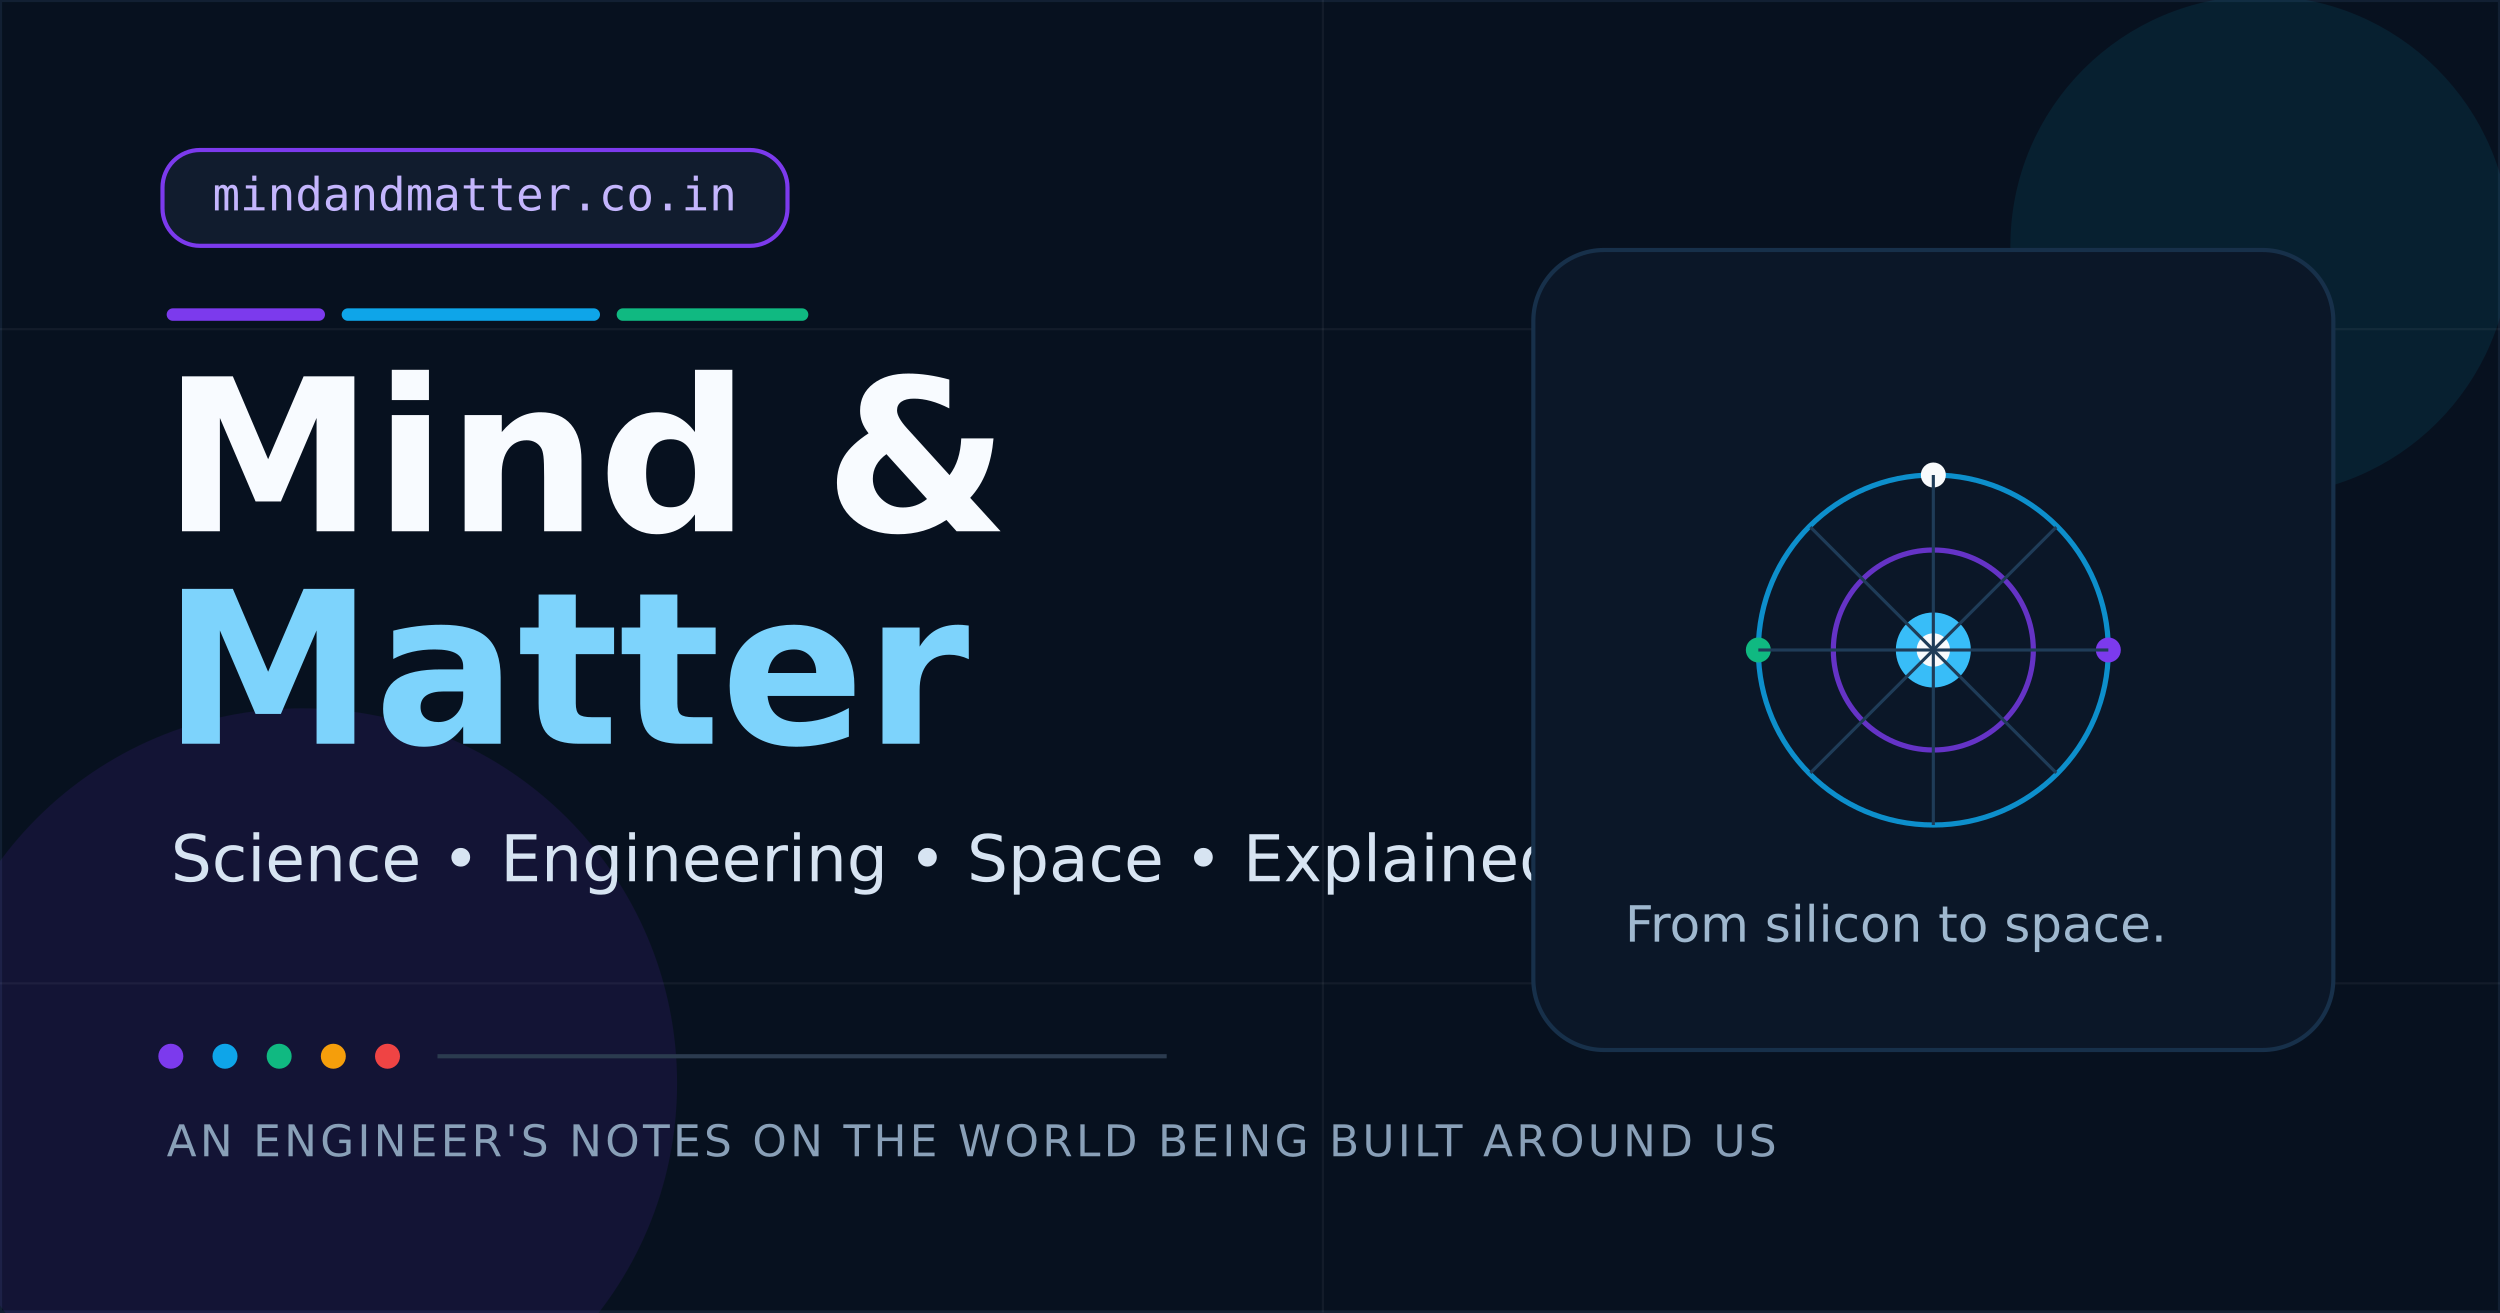
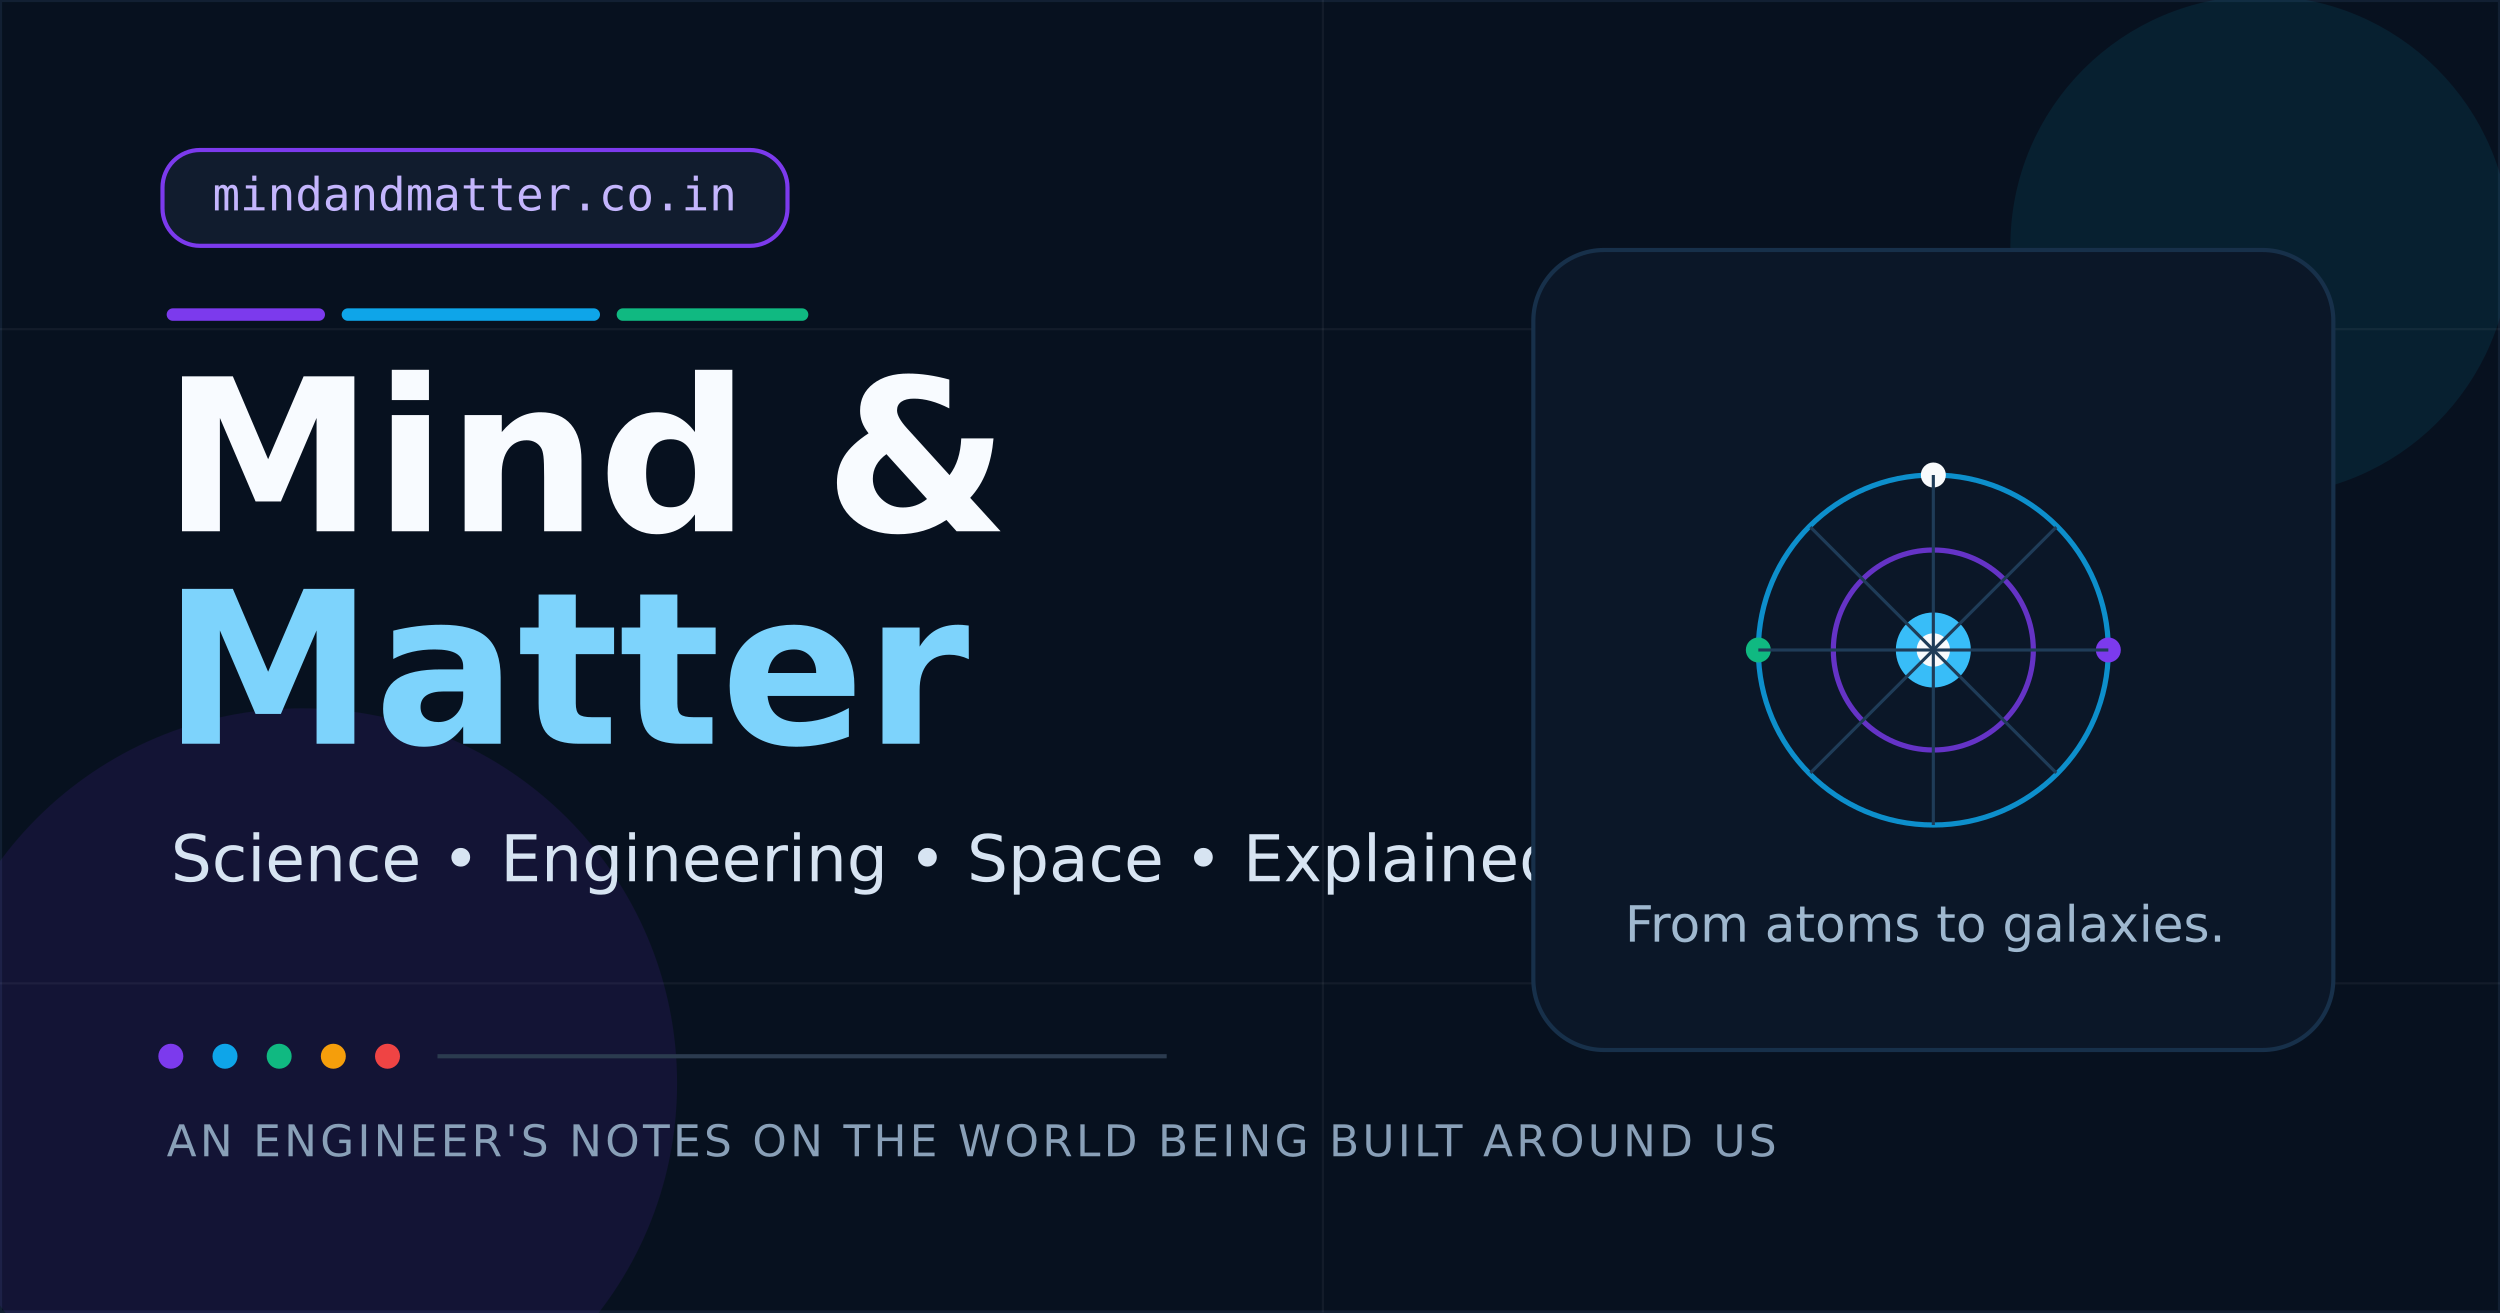
<svg xmlns="http://www.w3.org/2000/svg" width="1200" height="630" viewBox="0 0 1200 630">
  <rect width="1200" height="630" fill="#07111f" />
  <rect x="0" y="0" width="1200" height="630" fill="none" stroke="#122033" stroke-width="2" />
  <circle cx="145" cy="520" r="180" fill="#6d28d9" opacity="0.12" />
  <circle cx="1085" cy="118" r="120" fill="#0891b2" opacity="0.12" />
  <g stroke="#ffffff" stroke-opacity="0.05" stroke-width="1">
    <line x1="0" y1="158" x2="1200" y2="158" />
    <line x1="0" y1="472" x2="1200" y2="472" />
    <line x1="635" y1="0" x2="635" y2="630" />
  </g>
  <rect x="78" y="72" rx="18" ry="18" width="300" height="46" fill="#111c2e" stroke="#7c3aed" stroke-width="2" />
  <text x="102" y="101" font-family="DejaVu Sans Mono, Courier New, monospace" font-size="22" fill="#c4b5fd">mindandmatter.co.in</text>
  <text x="78" y="255" font-family="DejaVu Sans, Arial, sans-serif" font-size="102" font-weight="700" fill="#f8fbff">Mind &amp;</text>
  <text x="78" y="357" font-family="DejaVu Sans, Arial, sans-serif" font-size="102" font-weight="700" fill="#7dd3fc">Matter</text>
  <text x="82" y="423" font-family="DejaVu Sans, Arial, sans-serif" font-size="31" fill="#d7e4f2">Science  •  Engineering  •  Space  •  Explained</text>
  <rect x="80" y="148" width="76" height="6" rx="3" fill="#7c3aed" />
  <rect x="164" y="148" width="124" height="6" rx="3" fill="#0ea5e9" />
  <rect x="296" y="148" width="92" height="6" rx="3" fill="#10b981" />
  <circle cx="82" cy="507" r="6" fill="#7c3aed" />
  <circle cx="108" cy="507" r="6" fill="#0ea5e9" />
  <circle cx="134" cy="507" r="6" fill="#10b981" />
  <circle cx="160" cy="507" r="6" fill="#f59e0b" />
  <circle cx="186" cy="507" r="6" fill="#ef4444" />
  <line x1="210" y1="507" x2="560" y2="507" stroke="#2b3b4f" stroke-width="2" />
  <text x="80" y="555" font-family="DejaVu Sans, Arial, sans-serif" font-size="21" fill="#89a0b8" letter-spacing="1.6">AN ENGINEER'S NOTES ON THE WORLD BEING BUILT AROUND US</text>
  <rect x="736" y="120" rx="34" ry="34" width="384" height="384" fill="#0b1728" stroke="#17304a" stroke-width="2" />
  <circle cx="928" cy="312" r="84" fill="none" stroke="#0ea5e9" stroke-width="2.5" stroke-opacity="0.85" />
  <circle cx="928" cy="312" r="48" fill="none" stroke="#7c3aed" stroke-width="2.5" stroke-opacity="0.8" />
  <circle cx="928" cy="312" r="18" fill="#38bdf8" />
  <circle cx="928" cy="312" r="8" fill="#f8fafc" />
  <circle cx="928" cy="228" r="6" fill="#f8fafc" />
  <circle cx="1012" cy="312" r="6" fill="#7c3aed" />
  <circle cx="844" cy="312" r="6" fill="#10b981" />
  <line x1="928" y1="228" x2="928" y2="396" stroke="#1f3c58" stroke-width="1.5" />
  <line x1="844" y1="312" x2="1012" y2="312" stroke="#1f3c58" stroke-width="1.5" />
  <line x1="869" y1="253" x2="987" y2="371" stroke="#1f3c58" stroke-width="1.5" />
  <line x1="987" y1="253" x2="869" y2="371" stroke="#1f3c58" stroke-width="1.5" />
-   <text x="780" y="452" font-family="DejaVu Sans, Arial, sans-serif" font-size="24" fill="#9fb8cf">From silicon to space.</text>
+   <text x="780" y="452" font-family="DejaVu Sans, Arial, sans-serif" font-size="24" fill="#9fb8cf">From atoms to galaxies.</text>
</svg>
